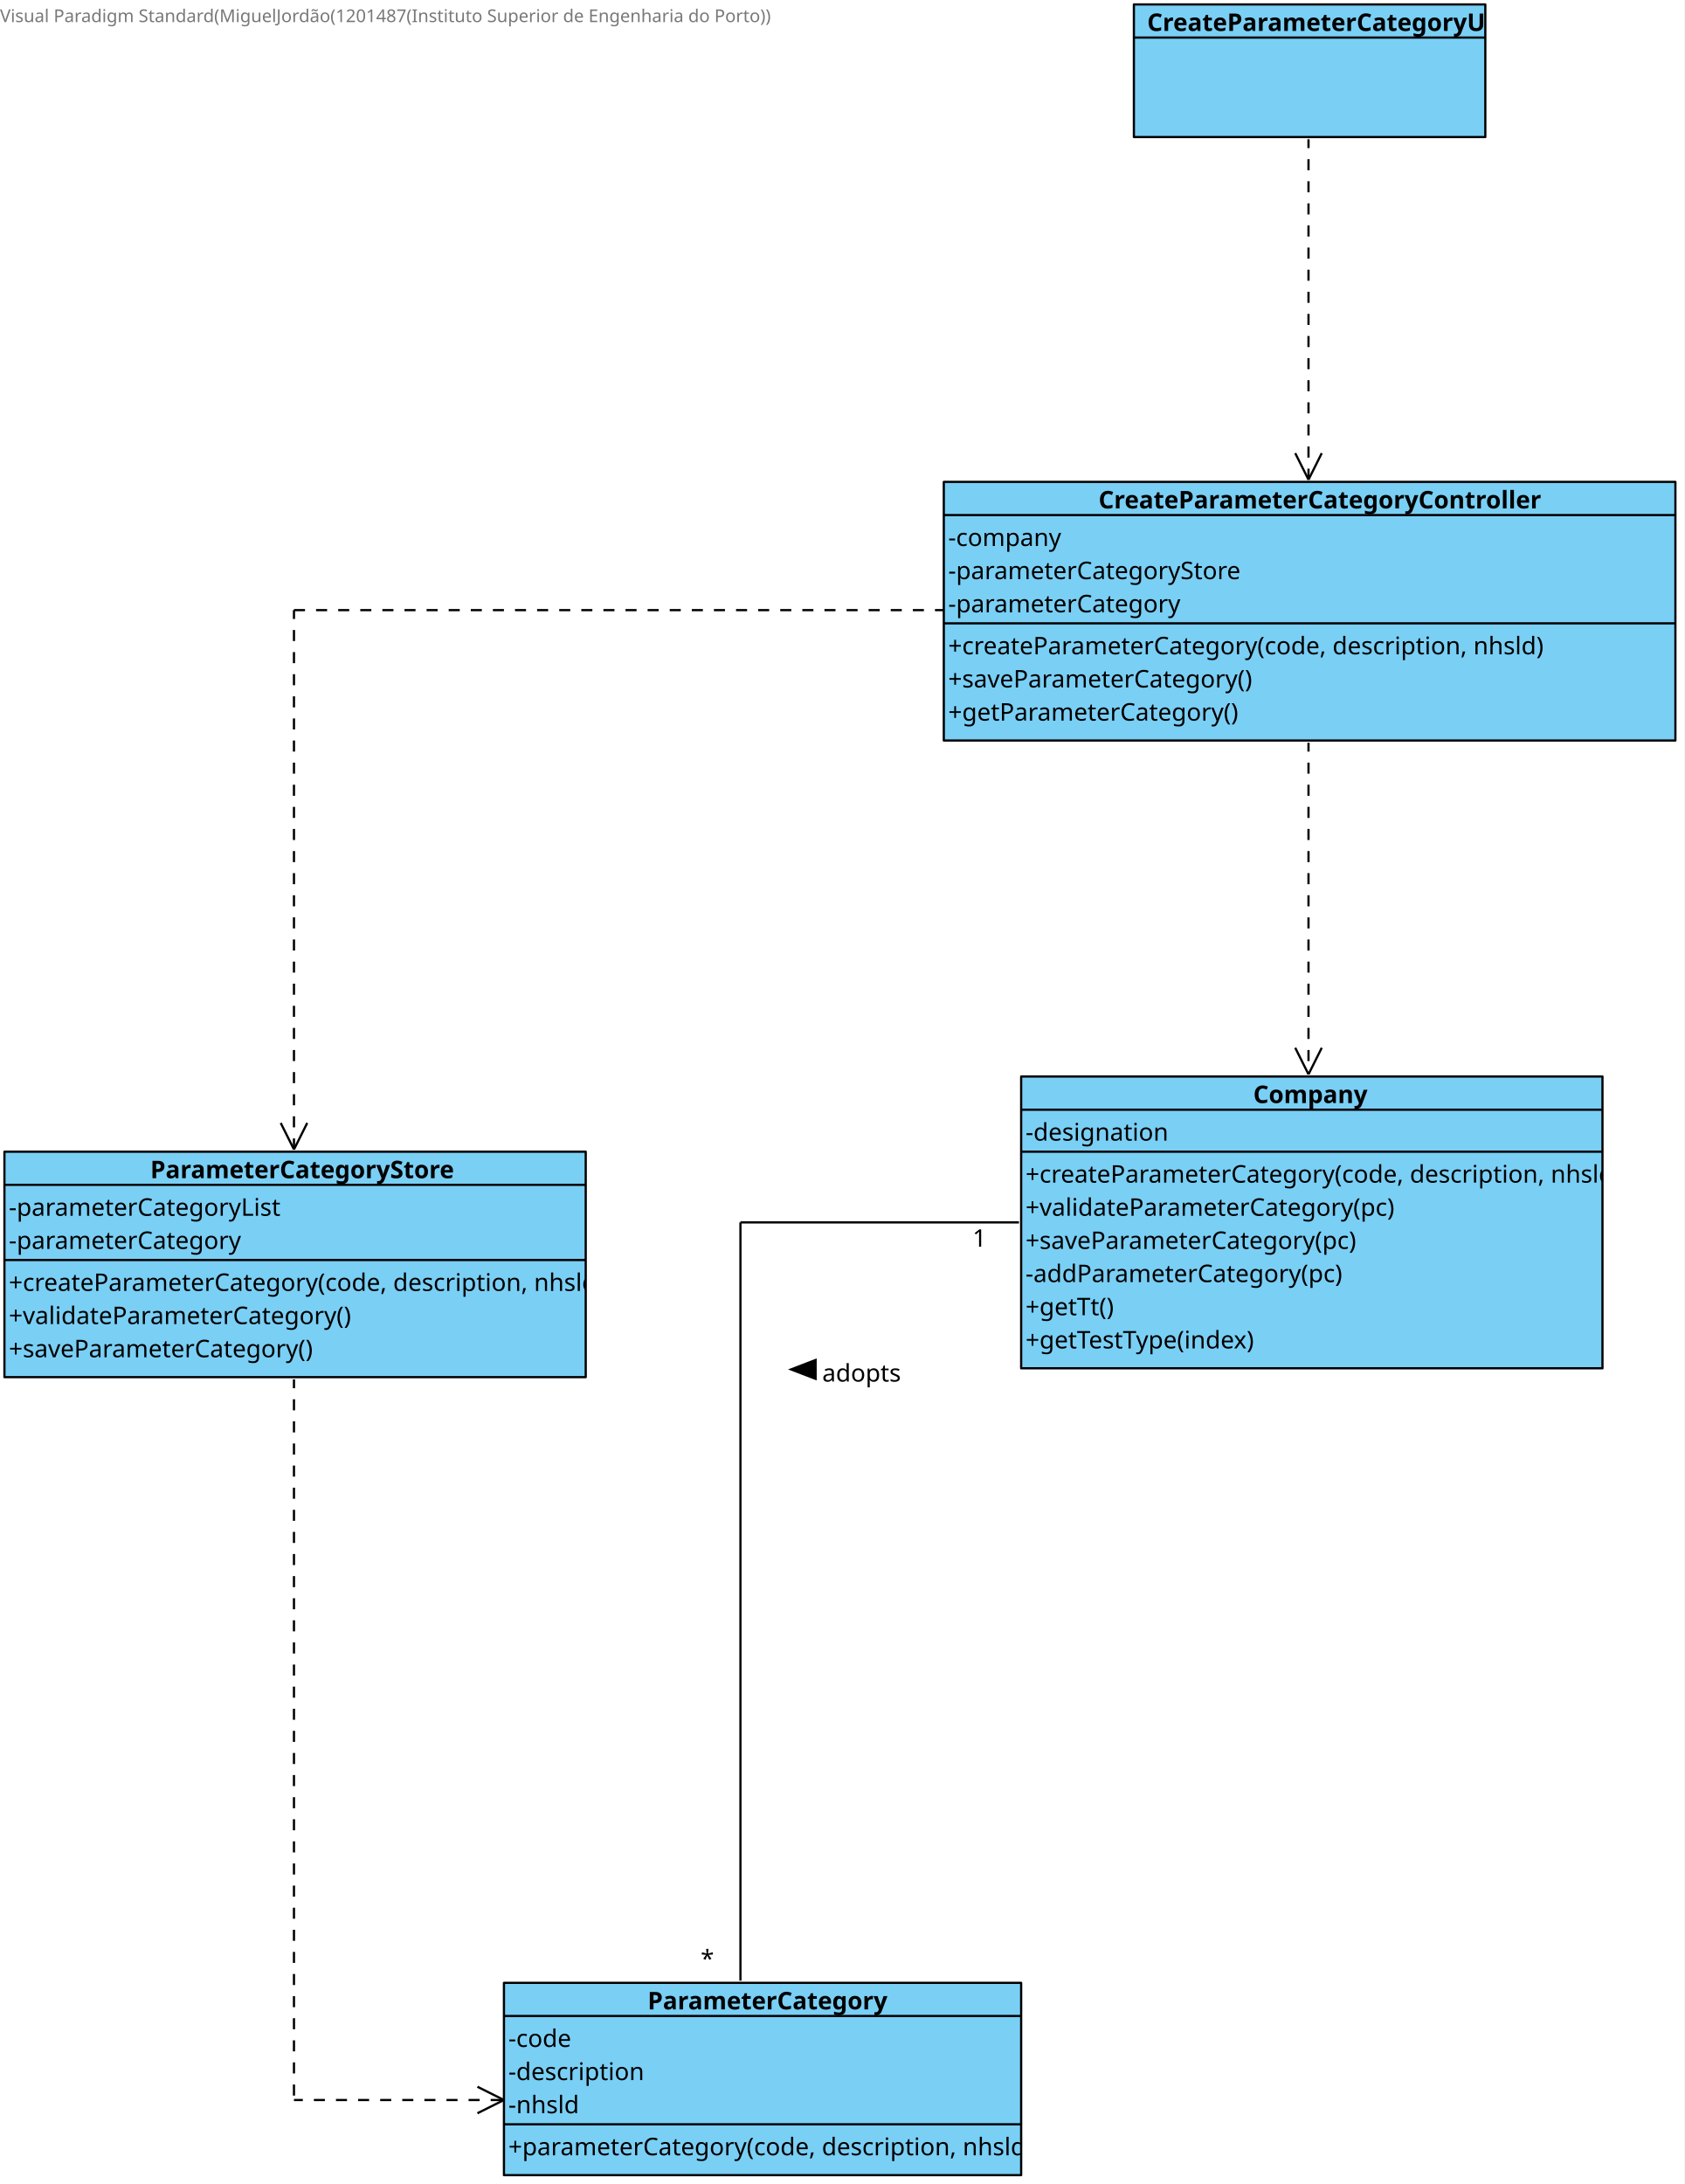
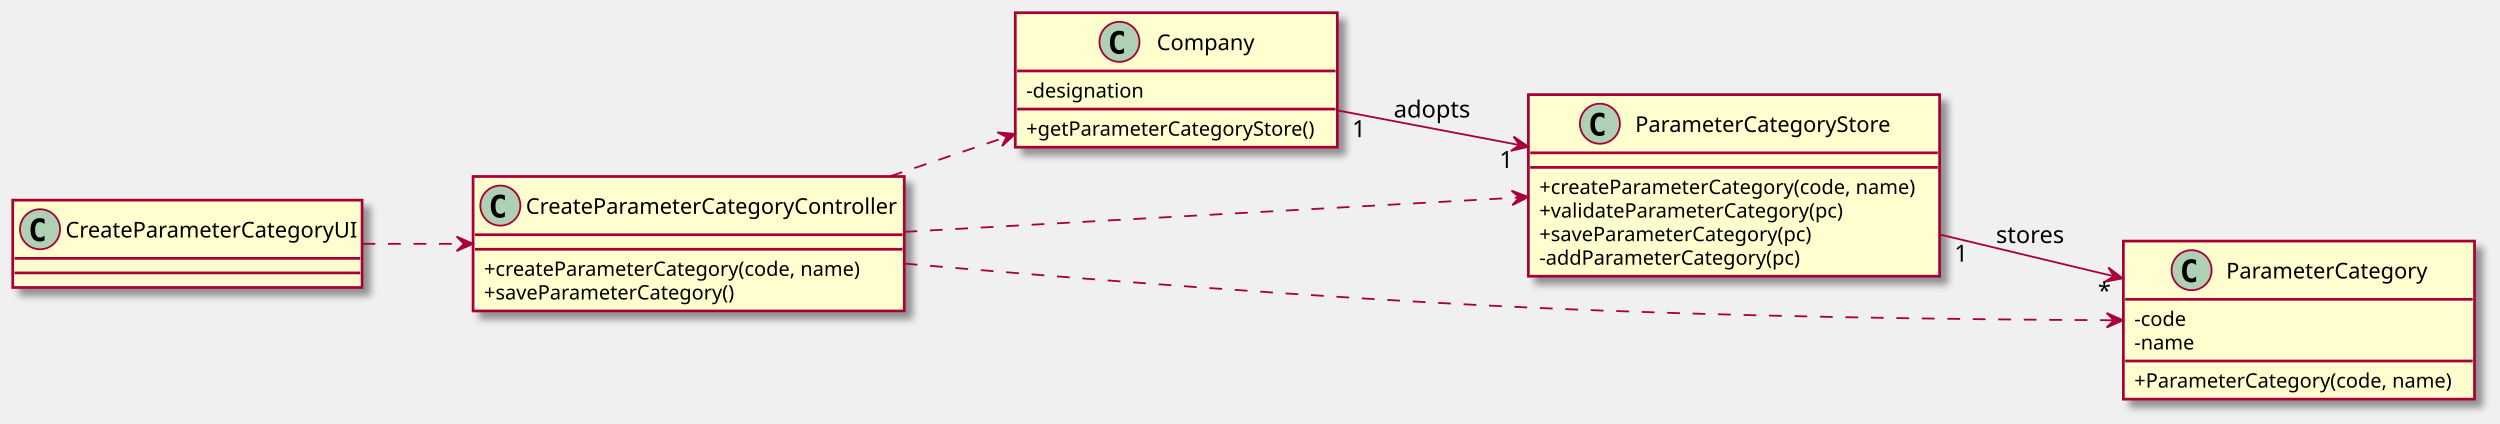
- <svg xmlns="http://www.w3.org/2000/svg" fill-opacity="0" color-rendering="auto" color-interpolation="auto" text-rendering="auto" stroke="rgb(0,0,0)" stroke-linecap="square" width="762" stroke-miterlimit="10" shape-rendering="auto" stroke-opacity="0" fill="rgb(0,0,0)" stroke-dasharray="none" font-weight="normal" stroke-width="1" height="988" font-family="'Dialog'" font-style="normal" stroke-linejoin="miter" font-size="12px" stroke-dashoffset="0" image-rendering="auto">
-   <defs id="genericDefs" />
+ <svg xmlns="http://www.w3.org/2000/svg" contentScriptType="application/ecmascript" contentStyleType="text/css" height="233px" preserveAspectRatio="none" style="width:1374px;height:233px;" version="1.1" viewBox="0 0 1374 233" width="1374px" zoomAndPan="magnify">
+   <defs>
+     <filter height="300%" id="fyakcwwcsi108" width="300%" x="-1" y="-1">
+       <feGaussianBlur result="blurOut" stdDeviation="2.0" />
+       <feColorMatrix in="blurOut" result="blurOut2" type="matrix" values="0 0 0 0 0 0 0 0 0 0 0 0 0 0 0 0 0 0 .4 0" />
+       <feOffset dx="4.0" dy="4.0" in="blurOut2" result="blurOut3" />
+       <feBlend in="SourceGraphic" in2="blurOut3" mode="normal" />
+     </filter>
+   </defs>
  <g>
-     <defs id="defs1">
-       <clipPath clipPathUnits="userSpaceOnUse" id="clipPath1">
-         <path d="M-7 -7 L170 -7 L170 71 L-7 71 L-7 -7 Z" />
-       </clipPath>
-       <clipPath clipPathUnits="userSpaceOnUse" id="clipPath2">
-         <path d="M0 0 L0 45 L159 45 L159 0 Z" />
-       </clipPath>
-       <clipPath clipPathUnits="userSpaceOnUse" id="clipPath3">
-         <path d="M0 0 L0 15 L159 15 L159 0 Z" />
-       </clipPath>
-       <clipPath clipPathUnits="userSpaceOnUse" id="clipPath4">
-         <path d="M-7 -7 L342 -7 L342 128 L-7 128 L-7 -7 Z" />
-       </clipPath>
-       <clipPath clipPathUnits="userSpaceOnUse" id="clipPath5">
-         <path d="M0 0 L0 102 L331 102 L331 0 Z" />
-       </clipPath>
-       <clipPath clipPathUnits="userSpaceOnUse" id="clipPath6">
-         <path d="M0 0 L0 15 L331 15 L331 0 Z" />
-       </clipPath>
-       <clipPath clipPathUnits="userSpaceOnUse" id="clipPath7">
-         <path d="M-7 -7 L274 -7 L274 143 L-7 143 L-7 -7 Z" />
-       </clipPath>
-       <clipPath clipPathUnits="userSpaceOnUse" id="clipPath8">
-         <path d="M0 0 L0 117 L263 117 L263 0 Z" />
-       </clipPath>
-       <clipPath clipPathUnits="userSpaceOnUse" id="clipPath9">
-         <path d="M0 0 L0 15 L263 15 L263 0 Z" />
-       </clipPath>
-       <clipPath clipPathUnits="userSpaceOnUse" id="clipPath10">
-         <path d="M-7 -7 L245 -7 L245 98 L-7 98 L-7 -7 Z" />
-       </clipPath>
-       <clipPath clipPathUnits="userSpaceOnUse" id="clipPath11">
-         <path d="M0 0 L0 72 L234 72 L234 0 Z" />
-       </clipPath>
-       <clipPath clipPathUnits="userSpaceOnUse" id="clipPath12">
-         <path d="M0 0 L0 15 L234 15 L234 0 Z" />
-       </clipPath>
-       <clipPath clipPathUnits="userSpaceOnUse" id="clipPath13">
-         <path d="M-7 -7 L274 -7 L274 113 L-7 113 L-7 -7 Z" />
-       </clipPath>
-       <clipPath clipPathUnits="userSpaceOnUse" id="clipPath14">
-         <path d="M0 0 L0 87 L263 87 L263 0 Z" />
-       </clipPath>
-       <clipPath clipPathUnits="userSpaceOnUse" id="clipPath15">
-         <path d="M-7 -7 L38 -7 L38 26 L-7 26 L-7 -7 Z" />
-       </clipPath>
-       <clipPath clipPathUnits="userSpaceOnUse" id="clipPath16">
-         <path d="M0 0 L0 15 L27 15 L27 0 Z" />
-       </clipPath>
-       <clipPath clipPathUnits="userSpaceOnUse" id="clipPath17">
-         <path d="M-7 -7 L36 -7 L36 26 L-7 26 L-7 -7 Z" />
-       </clipPath>
-       <clipPath clipPathUnits="userSpaceOnUse" id="clipPath18">
-         <path d="M0 0 L0 15 L25 15 L25 0 Z" />
-       </clipPath>
-       <clipPath clipPathUnits="userSpaceOnUse" id="clipPath19">
-         <path d="M0 0 L104 0 L104 258 L0 258 L0 0 Z" />
-       </clipPath>
-       <clipPath clipPathUnits="userSpaceOnUse" id="clipPath20">
-         <path d="M0 0 L0 258 L104 258 L104 0 Z" />
-       </clipPath>
-       <clipPath clipPathUnits="userSpaceOnUse" id="clipPath21">
-         <path d="M0 0 L104 0 L104 254 L0 254 L0 0 Z" />
-       </clipPath>
-       <clipPath clipPathUnits="userSpaceOnUse" id="clipPath22">
-         <path d="M0 0 L0 254 L104 254 L104 0 Z" />
-       </clipPath>
-       <clipPath clipPathUnits="userSpaceOnUse" id="clipPath23">
-         <path d="M0 0 L230 0 L230 447 L0 447 L0 0 Z" />
-       </clipPath>
-       <clipPath clipPathUnits="userSpaceOnUse" id="clipPath24">
-         <path d="M132 110 L132 126 L60 126 L60 110 ZM0 0 L0 447 L230 447 L230 0 Z" />
-       </clipPath>
-       <clipPath clipPathUnits="userSpaceOnUse" id="clipPath25">
-         <path d="M0 0 L398 0 L398 348 L0 348 L0 0 Z" />
-       </clipPath>
-       <clipPath clipPathUnits="userSpaceOnUse" id="clipPath26">
-         <path d="M0 0 L0 348 L398 348 L398 0 Z" />
-       </clipPath>
-       <clipPath clipPathUnits="userSpaceOnUse" id="clipPath27">
-         <path d="M0 0 L199 0 L199 430 L0 430 L0 0 Z" />
-       </clipPath>
-       <clipPath clipPathUnits="userSpaceOnUse" id="clipPath28">
-         <path d="M0 0 L0 430 L199 430 L199 0 Z" />
-       </clipPath>
-       <clipPath clipPathUnits="userSpaceOnUse" id="clipPath29">
-         <path d="M-72 -16 L144 -16 L144 32 L-72 32 L-72 -16 Z" />
-       </clipPath>
-       <clipPath clipPathUnits="userSpaceOnUse" id="clipPath30">
-         <path d="M-82 -16 L134 -16 L134 32 L-82 32 L-82 -16 Z" />
-       </clipPath>
-     </defs>
-     <g fill="white" text-rendering="geometricPrecision" fill-opacity="1" stroke-opacity="1" stroke="white">
-       <rect x="0" width="762" height="988" y="0" stroke="none" />
-     </g>
-     <g font-size="11px" transform="translate(513,2)" fill-opacity="1" fill="rgb(122,207,245)" text-rendering="geometricPrecision" image-rendering="optimizeQuality" font-family="sans-serif" stroke="rgb(122,207,245)" font-weight="bold" stroke-opacity="1">
-       <rect x="0" width="159" height="60" y="0" clip-path="url(#clipPath1)" stroke="none" />
-     </g>
-     <g fill-opacity="1" text-rendering="geometricPrecision" stroke="black" stroke-linecap="butt" transform="translate(513,2)" stroke-miterlimit="0" stroke-opacity="1" fill="black" font-weight="bold" font-family="sans-serif" stroke-linejoin="round" font-size="11px" image-rendering="optimizeQuality">
-       <rect fill="none" x="0" width="159" height="60" y="0" clip-path="url(#clipPath1)" />
-       <line y2="15" fill="none" x1="0" clip-path="url(#clipPath1)" x2="159" y1="15" />
-     </g>
-     <g font-size="11px" transform="translate(513,2)" fill-opacity="1" fill="black" text-rendering="geometricPrecision" image-rendering="optimizeQuality" font-family="sans-serif" stroke="black" font-weight="bold" stroke-opacity="1">
-       <text x="6" xml:space="preserve" y="12" clip-path="url(#clipPath3)" stroke="none">CreateParameterCategoryUI</text>
-     </g>
-     <g font-size="11px" transform="translate(427,218)" fill-opacity="1" fill="rgb(122,207,245)" text-rendering="geometricPrecision" image-rendering="optimizeQuality" font-family="sans-serif" stroke="rgb(122,207,245)" font-weight="bold" stroke-opacity="1">
-       <rect x="0" width="331" height="117" y="0" clip-path="url(#clipPath4)" stroke="none" />
-     </g>
-     <g fill-opacity="1" text-rendering="geometricPrecision" stroke="black" stroke-linecap="butt" transform="translate(427,218)" stroke-miterlimit="0" stroke-opacity="1" fill="black" font-weight="bold" font-family="sans-serif" stroke-linejoin="round" font-size="11px" image-rendering="optimizeQuality">
-       <rect fill="none" x="0" width="331" height="117" y="0" clip-path="url(#clipPath4)" />
-       <line y2="15" fill="none" x1="0" clip-path="url(#clipPath4)" x2="331" y1="15" />
-     </g>
-     <g font-size="11px" transform="matrix(1,0,0,1,427,233)" fill-opacity="1" fill="black" text-rendering="geometricPrecision" image-rendering="optimizeQuality" font-family="sans-serif" stroke="black" stroke-opacity="1">
-       <text x="2" xml:space="preserve" y="14" clip-path="url(#clipPath5)" stroke="none">-company</text>
-     </g>
-     <g font-size="11px" transform="matrix(1,0,0,1,427,233)" fill-opacity="1" fill="black" text-rendering="geometricPrecision" image-rendering="optimizeQuality" font-family="sans-serif" stroke="black" stroke-opacity="1">
-       <text x="2" xml:space="preserve" y="29" clip-path="url(#clipPath5)" stroke="none">-parameterCategoryStore</text>
-     </g>
-     <g font-size="11px" transform="matrix(1,0,0,1,427,233)" fill-opacity="1" fill="black" text-rendering="geometricPrecision" image-rendering="optimizeQuality" font-family="sans-serif" stroke="black" stroke-opacity="1">
-       <text x="2" xml:space="preserve" y="44" clip-path="url(#clipPath5)" stroke="none">-parameterCategory</text>
-       <line stroke-linecap="butt" clip-path="url(#clipPath5)" fill="none" x1="0" x2="331" y1="49" y2="49" stroke-linejoin="bevel" stroke-miterlimit="0" />
-     </g>
-     <g font-size="11px" transform="matrix(1,0,0,1,427,233)" fill-opacity="1" fill="black" text-rendering="geometricPrecision" image-rendering="optimizeQuality" font-family="sans-serif" stroke="black" stroke-opacity="1">
-       <text x="2" xml:space="preserve" y="63" clip-path="url(#clipPath5)" stroke="none">+createParameterCategory(code, description, nhsld)</text>
-     </g>
-     <g font-size="11px" transform="matrix(1,0,0,1,427,233)" fill-opacity="1" fill="black" text-rendering="geometricPrecision" image-rendering="optimizeQuality" font-family="sans-serif" stroke="black" stroke-opacity="1">
-       <text x="2" xml:space="preserve" y="78" clip-path="url(#clipPath5)" stroke="none">+saveParameterCategory()</text>
-     </g>
-     <g font-size="11px" transform="matrix(1,0,0,1,427,233)" fill-opacity="1" fill="black" text-rendering="geometricPrecision" image-rendering="optimizeQuality" font-family="sans-serif" stroke="black" stroke-opacity="1">
-       <text x="2" xml:space="preserve" y="93" clip-path="url(#clipPath5)" stroke="none">+getParameterCategory()</text>
-     </g>
-     <g font-size="11px" transform="translate(427,218)" fill-opacity="1" fill="black" text-rendering="geometricPrecision" image-rendering="optimizeQuality" font-family="sans-serif" stroke="black" font-weight="bold" stroke-opacity="1">
-       <text x="70" xml:space="preserve" y="12" clip-path="url(#clipPath6)" stroke="none">CreateParameterCategoryController</text>
-     </g>
-     <g font-size="11px" transform="translate(462,487)" fill-opacity="1" fill="rgb(122,207,245)" text-rendering="geometricPrecision" image-rendering="optimizeQuality" font-family="sans-serif" stroke="rgb(122,207,245)" font-weight="bold" stroke-opacity="1">
-       <rect x="0" width="263" height="132" y="0" clip-path="url(#clipPath7)" stroke="none" />
-     </g>
-     <g fill-opacity="1" text-rendering="geometricPrecision" stroke="black" stroke-linecap="butt" transform="translate(462,487)" stroke-miterlimit="0" stroke-opacity="1" fill="black" font-weight="bold" font-family="sans-serif" stroke-linejoin="round" font-size="11px" image-rendering="optimizeQuality">
-       <rect fill="none" x="0" width="263" height="132" y="0" clip-path="url(#clipPath7)" />
-       <line y2="15" fill="none" x1="0" clip-path="url(#clipPath7)" x2="263" y1="15" />
-     </g>
-     <g font-size="11px" transform="matrix(1,0,0,1,462,502)" fill-opacity="1" fill="black" text-rendering="geometricPrecision" image-rendering="optimizeQuality" font-family="sans-serif" stroke="black" stroke-opacity="1">
-       <text x="2" xml:space="preserve" y="14" clip-path="url(#clipPath8)" stroke="none">-designation</text>
-     </g>
-     <g stroke-linecap="butt" font-size="11px" transform="matrix(1,0,0,1,462,502)" fill-opacity="1" fill="black" text-rendering="geometricPrecision" image-rendering="optimizeQuality" font-family="sans-serif" stroke-linejoin="bevel" stroke="black" stroke-opacity="1" stroke-miterlimit="0">
-       <line y2="19" fill="none" x1="0" clip-path="url(#clipPath8)" x2="263" y1="19" />
-     </g>
-     <g font-size="11px" transform="matrix(1,0,0,1,462,502)" fill-opacity="1" fill="black" text-rendering="geometricPrecision" image-rendering="optimizeQuality" font-family="sans-serif" stroke="black" stroke-opacity="1">
-       <text x="2" xml:space="preserve" y="33" clip-path="url(#clipPath8)" stroke="none">+createParameterCategory(code, description, nhsld)</text>
-     </g>
-     <g font-size="11px" transform="matrix(1,0,0,1,462,502)" fill-opacity="1" fill="black" text-rendering="geometricPrecision" image-rendering="optimizeQuality" font-family="sans-serif" stroke="black" stroke-opacity="1">
-       <text x="2" xml:space="preserve" y="48" clip-path="url(#clipPath8)" stroke="none">+validateParameterCategory(pc)</text>
-     </g>
-     <g font-size="11px" transform="matrix(1,0,0,1,462,502)" fill-opacity="1" fill="black" text-rendering="geometricPrecision" image-rendering="optimizeQuality" font-family="sans-serif" stroke="black" stroke-opacity="1">
-       <text x="2" xml:space="preserve" y="63" clip-path="url(#clipPath8)" stroke="none">+saveParameterCategory(pc)</text>
-     </g>
-     <g font-size="11px" transform="matrix(1,0,0,1,462,502)" fill-opacity="1" fill="black" text-rendering="geometricPrecision" image-rendering="optimizeQuality" font-family="sans-serif" stroke="black" stroke-opacity="1">
-       <text x="2" xml:space="preserve" y="78" clip-path="url(#clipPath8)" stroke="none">-addParameterCategory(pc)</text>
-     </g>
-     <g font-size="11px" transform="matrix(1,0,0,1,462,502)" fill-opacity="1" fill="black" text-rendering="geometricPrecision" image-rendering="optimizeQuality" font-family="sans-serif" stroke="black" stroke-opacity="1">
-       <text x="2" xml:space="preserve" y="93" clip-path="url(#clipPath8)" stroke="none">+getTt()</text>
-     </g>
-     <g font-size="11px" transform="matrix(1,0,0,1,462,502)" fill-opacity="1" fill="black" text-rendering="geometricPrecision" image-rendering="optimizeQuality" font-family="sans-serif" stroke="black" stroke-opacity="1">
-       <text x="2" xml:space="preserve" y="108" clip-path="url(#clipPath8)" stroke="none">+getTestType(index)</text>
-     </g>
-     <g font-size="11px" transform="translate(462,487)" fill-opacity="1" fill="black" text-rendering="geometricPrecision" image-rendering="optimizeQuality" font-family="sans-serif" stroke="black" font-weight="bold" stroke-opacity="1">
-       <text x="105" xml:space="preserve" y="12" clip-path="url(#clipPath9)" stroke="none">Company</text>
-     </g>
-     <g font-size="11px" transform="translate(228,897)" fill-opacity="1" fill="rgb(122,207,245)" text-rendering="geometricPrecision" image-rendering="optimizeQuality" font-family="sans-serif" stroke="rgb(122,207,245)" font-weight="bold" stroke-opacity="1">
-       <rect x="0" width="234" height="87" y="0" clip-path="url(#clipPath10)" stroke="none" />
-     </g>
-     <g fill-opacity="1" text-rendering="geometricPrecision" stroke="black" stroke-linecap="butt" transform="translate(228,897)" stroke-miterlimit="0" stroke-opacity="1" fill="black" font-weight="bold" font-family="sans-serif" stroke-linejoin="round" font-size="11px" image-rendering="optimizeQuality">
-       <rect fill="none" x="0" width="234" height="87" y="0" clip-path="url(#clipPath10)" />
-       <line y2="15" fill="none" x1="0" clip-path="url(#clipPath10)" x2="234" y1="15" />
-     </g>
-     <g font-size="11px" transform="matrix(1,0,0,1,228,912)" fill-opacity="1" fill="black" text-rendering="geometricPrecision" image-rendering="optimizeQuality" font-family="sans-serif" stroke="black" stroke-opacity="1">
-       <text x="2" xml:space="preserve" y="14" clip-path="url(#clipPath11)" stroke="none">-code</text>
-     </g>
-     <g font-size="11px" transform="matrix(1,0,0,1,228,912)" fill-opacity="1" fill="black" text-rendering="geometricPrecision" image-rendering="optimizeQuality" font-family="sans-serif" stroke="black" stroke-opacity="1">
-       <text x="2" xml:space="preserve" y="29" clip-path="url(#clipPath11)" stroke="none">-description</text>
-     </g>
-     <g font-size="11px" transform="matrix(1,0,0,1,228,912)" fill-opacity="1" fill="black" text-rendering="geometricPrecision" image-rendering="optimizeQuality" font-family="sans-serif" stroke="black" stroke-opacity="1">
-       <text x="2" xml:space="preserve" y="44" clip-path="url(#clipPath11)" stroke="none">-nhsld</text>
-       <line stroke-linecap="butt" clip-path="url(#clipPath11)" fill="none" x1="0" x2="234" y1="49" y2="49" stroke-linejoin="bevel" stroke-miterlimit="0" />
-     </g>
-     <g font-size="11px" transform="matrix(1,0,0,1,228,912)" fill-opacity="1" fill="black" text-rendering="geometricPrecision" image-rendering="optimizeQuality" font-family="sans-serif" stroke="black" stroke-opacity="1">
-       <text x="2" xml:space="preserve" y="63" clip-path="url(#clipPath11)" stroke="none">+parameterCategory(code, description, nhsld)</text>
-     </g>
-     <g font-size="11px" transform="translate(228,897)" fill-opacity="1" fill="black" text-rendering="geometricPrecision" image-rendering="optimizeQuality" font-family="sans-serif" stroke="black" font-weight="bold" stroke-opacity="1">
-       <text x="65" xml:space="preserve" y="12" clip-path="url(#clipPath12)" stroke="none">ParameterCategory</text>
-     </g>
-     <g font-size="11px" transform="translate(2,521)" fill-opacity="1" fill="rgb(122,207,245)" text-rendering="geometricPrecision" image-rendering="optimizeQuality" font-family="sans-serif" stroke="rgb(122,207,245)" font-weight="bold" stroke-opacity="1">
-       <rect x="0" width="263" height="102" y="0" clip-path="url(#clipPath13)" stroke="none" />
-     </g>
-     <g fill-opacity="1" text-rendering="geometricPrecision" stroke="black" stroke-linecap="butt" transform="translate(2,521)" stroke-miterlimit="0" stroke-opacity="1" fill="black" font-weight="bold" font-family="sans-serif" stroke-linejoin="round" font-size="11px" image-rendering="optimizeQuality">
-       <rect fill="none" x="0" width="263" height="102" y="0" clip-path="url(#clipPath13)" />
-       <line y2="15" fill="none" x1="0" clip-path="url(#clipPath13)" x2="263" y1="15" />
-     </g>
-     <g font-size="11px" transform="matrix(1,0,0,1,2,536)" fill-opacity="1" fill="black" text-rendering="geometricPrecision" image-rendering="optimizeQuality" font-family="sans-serif" stroke="black" stroke-opacity="1">
-       <text x="2" xml:space="preserve" y="14" clip-path="url(#clipPath14)" stroke="none">-parameterCategoryList</text>
-     </g>
-     <g font-size="11px" transform="matrix(1,0,0,1,2,536)" fill-opacity="1" fill="black" text-rendering="geometricPrecision" image-rendering="optimizeQuality" font-family="sans-serif" stroke="black" stroke-opacity="1">
-       <text x="2" xml:space="preserve" y="29" clip-path="url(#clipPath14)" stroke="none">-parameterCategory</text>
-       <line stroke-linecap="butt" clip-path="url(#clipPath14)" fill="none" x1="0" x2="263" y1="34" y2="34" stroke-linejoin="bevel" stroke-miterlimit="0" />
-     </g>
-     <g font-size="11px" transform="matrix(1,0,0,1,2,536)" fill-opacity="1" fill="black" text-rendering="geometricPrecision" image-rendering="optimizeQuality" font-family="sans-serif" stroke="black" stroke-opacity="1">
-       <text x="2" xml:space="preserve" y="48" clip-path="url(#clipPath14)" stroke="none">+createParameterCategory(code, description, nhsld)</text>
-     </g>
-     <g font-size="11px" transform="matrix(1,0,0,1,2,536)" fill-opacity="1" fill="black" text-rendering="geometricPrecision" image-rendering="optimizeQuality" font-family="sans-serif" stroke="black" stroke-opacity="1">
-       <text x="2" xml:space="preserve" y="63" clip-path="url(#clipPath14)" stroke="none">+validateParameterCategory()</text>
-     </g>
-     <g font-size="11px" transform="matrix(1,0,0,1,2,536)" fill-opacity="1" fill="black" text-rendering="geometricPrecision" image-rendering="optimizeQuality" font-family="sans-serif" stroke="black" stroke-opacity="1">
-       <text x="2" xml:space="preserve" y="78" clip-path="url(#clipPath14)" stroke="none">+saveParameterCategory()</text>
-     </g>
-     <g font-size="11px" transform="translate(2,521)" fill-opacity="1" fill="black" text-rendering="geometricPrecision" image-rendering="optimizeQuality" font-family="sans-serif" stroke="black" font-weight="bold" stroke-opacity="1">
-       <text x="66" xml:space="preserve" y="12" clip-path="url(#clipPath9)" stroke="none">ParameterCategoryStore</text>
-     </g>
-     <g font-size="11px" transform="translate(430,552)" fill-opacity="1" fill="black" text-rendering="geometricPrecision" image-rendering="optimizeQuality" font-family="sans-serif" stroke="black" stroke-opacity="1">
-       <text x="10" xml:space="preserve" y="12" clip-path="url(#clipPath16)" stroke="none">1</text>
-     </g>
-     <g font-size="11px" transform="translate(307,878)" fill-opacity="1" fill="black" text-rendering="geometricPrecision" image-rendering="optimizeQuality" font-family="sans-serif" stroke="black" stroke-opacity="1">
-       <text x="10" xml:space="preserve" y="12" clip-path="url(#clipPath18)" stroke="none">*</text>
-     </g>
-     <g fill-opacity="1" text-rendering="geometricPrecision" stroke="black" stroke-linecap="butt" transform="translate(542,13)" stroke-opacity="1" fill="black" stroke-dasharray="5" font-family="sans-serif" stroke-linejoin="round" font-size="11px" stroke-dashoffset="1" image-rendering="optimizeQuality">
-       <line y2="204" fill="none" x1="50" clip-path="url(#clipPath20)" x2="50" y1="50" />
-       <line clip-path="url(#clipPath20)" stroke-dashoffset="0" fill="none" x1="50" x2="56" y1="204" y2="192" stroke-dasharray="none" />
-       <line clip-path="url(#clipPath20)" stroke-dashoffset="0" fill="none" x1="50" x2="44" y1="204" y2="192" stroke-dasharray="none" />
-     </g>
-     <g fill-opacity="1" text-rendering="geometricPrecision" stroke="black" stroke-linecap="butt" transform="translate(542,286)" stroke-opacity="1" fill="black" stroke-dasharray="5" font-family="sans-serif" stroke-linejoin="round" font-size="11px" stroke-dashoffset="1" image-rendering="optimizeQuality">
-       <line y2="200" fill="none" x1="50" clip-path="url(#clipPath22)" x2="50" y1="50" />
-       <line clip-path="url(#clipPath22)" stroke-dashoffset="0" fill="none" x1="50" x2="56" y1="200" y2="188" stroke-dasharray="none" />
-       <line clip-path="url(#clipPath22)" stroke-dashoffset="0" fill="none" x1="50" x2="44" y1="200" y2="188" stroke-dasharray="none" />
-     </g>
-     <g stroke-linecap="butt" font-size="11px" transform="translate(285,503)" fill-opacity="1" fill="black" text-rendering="geometricPrecision" image-rendering="optimizeQuality" font-family="sans-serif" stroke-linejoin="round" stroke="black" stroke-opacity="1">
-       <line y2="50" fill="none" x1="176" clip-path="url(#clipPath24)" x2="50" y1="50" />
-       <line y2="393" fill="none" x1="50" clip-path="url(#clipPath24)" x2="50" y1="50" />
-     </g>
-     <g fill-opacity="1" text-rendering="geometricPrecision" stroke="black" stroke-linecap="butt" transform="translate(83,226)" stroke-opacity="1" fill="black" stroke-dasharray="5" font-family="sans-serif" stroke-linejoin="round" font-size="11px" stroke-dashoffset="1" image-rendering="optimizeQuality">
-       <line y2="50" fill="none" x1="344" clip-path="url(#clipPath26)" x2="344" y1="50" />
-       <line y2="50" fill="none" x1="344" clip-path="url(#clipPath26)" x2="50" y1="50" />
-       <line y2="294" fill="none" x1="50" clip-path="url(#clipPath26)" x2="50" y1="50" />
-       <line clip-path="url(#clipPath26)" stroke-dashoffset="0" fill="none" x1="50" x2="56" y1="294" y2="282" stroke-dasharray="none" />
-       <line clip-path="url(#clipPath26)" stroke-dashoffset="0" fill="none" x1="50" x2="44" y1="294" y2="282" stroke-dasharray="none" />
-     </g>
-     <g fill-opacity="1" text-rendering="geometricPrecision" stroke="black" stroke-linecap="butt" transform="translate(83,574)" stroke-opacity="1" fill="black" stroke-dasharray="5" font-family="sans-serif" stroke-linejoin="round" font-size="11px" stroke-dashoffset="1" image-rendering="optimizeQuality">
-       <line y2="376" fill="none" x1="50" clip-path="url(#clipPath28)" x2="50" y1="50" />
-       <line y2="376" fill="none" x1="50" clip-path="url(#clipPath28)" x2="145" y1="376" />
-       <line clip-path="url(#clipPath28)" stroke-dashoffset="0" fill="none" x1="145" x2="133" y1="376" y2="370" stroke-dasharray="none" />
-       <line clip-path="url(#clipPath28)" stroke-dashoffset="0" fill="none" x1="145" x2="133" y1="376" y2="382" stroke-dasharray="none" />
-     </g>
-     <g font-size="11px" transform="translate(355,613)" fill-opacity="1" fill="black" text-rendering="geometricPrecision" image-rendering="optimizeQuality" font-family="sans-serif" stroke="black" stroke-opacity="1">
-       <path d="M1.5 6.5 L14.5 1.5 L14.5 11.5 Z" stroke="none" clip-path="url(#clipPath30)" />
-       <text x="27" xml:space="preserve" y="12" clip-path="url(#clipPath29)" transform="translate(-10,0)" stroke="none">adopts</text>
-     </g>
-     <g font-size="8px" fill-opacity="1" fill="rgb(120,120,120)" text-rendering="geometricPrecision" image-rendering="optimizeQuality" stroke="rgb(120,120,120)" stroke-opacity="1">
-       <text x="0" xml:space="preserve" y="10" stroke="none">Visual Paradigm Standard(MiguelJordão(1201487(Instituto Superior de Engenharia do Porto))</text>
-     </g>
+     <rect codeLine="4" fill="#FEFECE" filter="url(#fyakcwwcsi108)" height="48" id="CreateParameterCategoryUI" style="stroke: #A80036; stroke-width: 1.5;" width="192" x="7" y="110" />
+     <ellipse cx="22" cy="126" fill="#ADD1B2" rx="11" ry="11" style="stroke: #A80036; stroke-width: 1.0;" />
+     <path d="M24.473,132.143 Q23.892,132.442 23.253,132.591 Q22.614,132.741 21.908,132.741 Q19.401,132.741 18.081,131.089 Q16.762,129.437 16.762,126.316 Q16.762,123.186 18.081,121.535 Q19.401,119.883 21.908,119.883 Q22.614,119.883 23.261,120.032 Q23.909,120.182 24.473,120.481 L24.473,123.203 Q23.842,122.622 23.249,122.352 Q22.655,122.082 22.024,122.082 Q20.68,122.082 19.995,123.149 Q19.31,124.216 19.31,126.316 Q19.31,128.408 19.995,129.474 Q20.68,130.541 22.024,130.541 Q22.655,130.541 23.249,130.271 Q23.842,130.001 24.473,129.42 Z " fill="#000000" />
+     <text fill="#000000" font-family="sans-serif" font-size="12" lengthAdjust="spacingAndGlyphs" textLength="160" x="36" y="130.535">CreateParameterCategoryUI</text>
+     <line style="stroke: #A80036; stroke-width: 1.5;" x1="8" x2="198" y1="142" y2="142" />
+     <line style="stroke: #A80036; stroke-width: 1.5;" x1="8" x2="198" y1="150" y2="150" />
+     <rect codeLine="8" fill="#FEFECE" filter="url(#fyakcwwcsi108)" height="73.91" id="CreateParameterCategoryController" style="stroke: #A80036; stroke-width: 1.5;" width="237" x="260" y="97" />
+     <ellipse cx="275" cy="113" fill="#ADD1B2" rx="11" ry="11" style="stroke: #A80036; stroke-width: 1.0;" />
+     <path d="M277.473,119.143 Q276.892,119.442 276.253,119.591 Q275.614,119.741 274.908,119.741 Q272.401,119.741 271.082,118.089 Q269.762,116.437 269.762,113.316 Q269.762,110.186 271.082,108.535 Q272.401,106.883 274.908,106.883 Q275.614,106.883 276.261,107.032 Q276.909,107.182 277.473,107.481 L277.473,110.203 Q276.842,109.622 276.249,109.352 Q275.655,109.082 275.024,109.082 Q273.68,109.082 272.995,110.149 Q272.31,111.216 272.31,113.316 Q272.31,115.408 272.995,116.474 Q273.68,117.541 275.024,117.541 Q275.655,117.541 276.249,117.271 Q276.842,117.001 277.473,116.42 Z " fill="#000000" />
+     <text fill="#000000" font-family="sans-serif" font-size="12" lengthAdjust="spacingAndGlyphs" textLength="205" x="289" y="117.535">CreateParameterCategoryController</text>
+     <line style="stroke: #A80036; stroke-width: 1.5;" x1="261" x2="496" y1="129" y2="129" />
+     <line style="stroke: #A80036; stroke-width: 1.5;" x1="261" x2="496" y1="137" y2="137" />
+     <text fill="#000000" font-family="sans-serif" font-size="11" lengthAdjust="spacingAndGlyphs" textLength="214" x="266" y="151.635">+createParameterCategory(code, name)</text>
+     <text fill="#000000" font-family="sans-serif" font-size="11" lengthAdjust="spacingAndGlyphs" textLength="144" x="266" y="164.59">+saveParameterCategory()</text>
+     <rect codeLine="13" fill="#FEFECE" filter="url(#fyakcwwcsi108)" height="73.91" id="Company" style="stroke: #A80036; stroke-width: 1.5;" width="177" x="558" y="7" />
+     <ellipse cx="615.25" cy="23" fill="#ADD1B2" rx="11" ry="11" style="stroke: #A80036; stroke-width: 1.0;" />
+     <path d="M617.723,29.143 Q617.142,29.442 616.503,29.591 Q615.864,29.741 615.158,29.741 Q612.651,29.741 611.332,28.089 Q610.012,26.437 610.012,23.316 Q610.012,20.186 611.332,18.535 Q612.651,16.883 615.158,16.883 Q615.864,16.883 616.511,17.032 Q617.159,17.182 617.723,17.48 L617.723,20.203 Q617.092,19.622 616.499,19.352 Q615.905,19.082 615.274,19.082 Q613.93,19.082 613.245,20.149 Q612.56,21.216 612.56,23.316 Q612.56,25.408 613.245,26.474 Q613.93,27.541 615.274,27.541 Q615.905,27.541 616.499,27.271 Q617.092,27.002 617.723,26.42 Z " fill="#000000" />
+     <text fill="#000000" font-family="sans-serif" font-size="12" lengthAdjust="spacingAndGlyphs" textLength="54" x="635.75" y="27.535">Company</text>
+     <line style="stroke: #A80036; stroke-width: 1.5;" x1="559" x2="734" y1="39" y2="39" />
+     <text fill="#000000" font-family="sans-serif" font-size="11" lengthAdjust="spacingAndGlyphs" textLength="69" x="564" y="53.635">-designation</text>
+     <line style="stroke: #A80036; stroke-width: 1.5;" x1="559" x2="734" y1="59.955" y2="59.955" />
+     <text fill="#000000" font-family="sans-serif" font-size="11" lengthAdjust="spacingAndGlyphs" textLength="165" x="564" y="74.59">+getParameterCategoryStore()</text>
+     <rect codeLine="18" fill="#FEFECE" filter="url(#fyakcwwcsi108)" height="99.82" id="ParameterCategoryStore" style="stroke: #A80036; stroke-width: 1.5;" width="226" x="840" y="52" />
+     <ellipse cx="879.3" cy="68" fill="#ADD1B2" rx="11" ry="11" style="stroke: #A80036; stroke-width: 1.0;" />
+     <path d="M881.773,74.143 Q881.192,74.442 880.553,74.591 Q879.914,74.741 879.208,74.741 Q876.701,74.741 875.381,73.089 Q874.062,71.437 874.062,68.316 Q874.062,65.186 875.381,63.535 Q876.701,61.883 879.208,61.883 Q879.914,61.883 880.561,62.032 Q881.209,62.182 881.773,62.48 L881.773,65.203 Q881.142,64.622 880.549,64.352 Q879.955,64.082 879.324,64.082 Q877.98,64.082 877.295,65.149 Q876.61,66.216 876.61,68.316 Q876.61,70.408 877.295,71.474 Q877.98,72.541 879.324,72.541 Q879.955,72.541 880.549,72.271 Q881.142,72.001 881.773,71.42 Z " fill="#000000" />
+     <text fill="#000000" font-family="sans-serif" font-size="12" lengthAdjust="spacingAndGlyphs" textLength="140" x="898.7" y="72.535">ParameterCategoryStore</text>
+     <line style="stroke: #A80036; stroke-width: 1.5;" x1="841" x2="1065" y1="84" y2="84" />
+     <line style="stroke: #A80036; stroke-width: 1.5;" x1="841" x2="1065" y1="92" y2="92" />
+     <text fill="#000000" font-family="sans-serif" font-size="11" lengthAdjust="spacingAndGlyphs" textLength="214" x="846" y="106.635">+createParameterCategory(code, name)</text>
+     <text fill="#000000" font-family="sans-serif" font-size="11" lengthAdjust="spacingAndGlyphs" textLength="174" x="846" y="119.59">+validateParameterCategory(pc)</text>
+     <text fill="#000000" font-family="sans-serif" font-size="11" lengthAdjust="spacingAndGlyphs" textLength="157" x="846" y="132.545">+saveParameterCategory(pc)</text>
+     <text fill="#000000" font-family="sans-serif" font-size="11" lengthAdjust="spacingAndGlyphs" textLength="150" x="846" y="145.5">-addParameterCategory(pc)</text>
+     <rect codeLine="25" fill="#FEFECE" filter="url(#fyakcwwcsi108)" height="86.865" id="ParameterCategory" style="stroke: #A80036; stroke-width: 1.5;" width="193" x="1167" y="132.5" />
+     <ellipse cx="1204.5" cy="148.5" fill="#ADD1B2" rx="11" ry="11" style="stroke: #A80036; stroke-width: 1.0;" />
+     <path d="M1206.973,154.643 Q1206.392,154.942 1205.753,155.091 Q1205.114,155.241 1204.408,155.241 Q1201.901,155.241 1200.582,153.589 Q1199.262,151.937 1199.262,148.816 Q1199.262,145.686 1200.582,144.035 Q1201.901,142.383 1204.408,142.383 Q1205.114,142.383 1205.761,142.532 Q1206.409,142.682 1206.973,142.981 L1206.973,145.703 Q1206.342,145.122 1205.749,144.852 Q1205.155,144.583 1204.524,144.583 Q1203.18,144.583 1202.495,145.649 Q1201.81,146.716 1201.81,148.816 Q1201.81,150.908 1202.495,151.974 Q1203.18,153.041 1204.524,153.041 Q1205.155,153.041 1205.749,152.771 Q1206.342,152.501 1206.973,151.92 Z " fill="#000000" />
+     <text fill="#000000" font-family="sans-serif" font-size="12" lengthAdjust="spacingAndGlyphs" textLength="111" x="1223.5" y="153.035">ParameterCategory</text>
+     <line style="stroke: #A80036; stroke-width: 1.5;" x1="1168" x2="1359" y1="164.5" y2="164.5" />
+     <text fill="#000000" font-family="sans-serif" font-size="11" lengthAdjust="spacingAndGlyphs" textLength="32" x="1173" y="179.135">-code</text>
+     <text fill="#000000" font-family="sans-serif" font-size="11" lengthAdjust="spacingAndGlyphs" textLength="35" x="1173" y="192.09">-name</text>
+     <line style="stroke: #A80036; stroke-width: 1.5;" x1="1168" x2="1359" y1="198.41" y2="198.41" />
+     <text fill="#000000" font-family="sans-serif" font-size="11" lengthAdjust="spacingAndGlyphs" textLength="181" x="1173" y="213.045">+ParameterCategory(code, name)</text>
+     <path codeLine="31" d="M199.27,134 C217.17,134 236.11,134 254.71,134 " fill="none" id="CreateParameterCategoryUI-to-CreateParameterCategoryController" style="stroke: #A80036; stroke-width: 1.0; stroke-dasharray: 7.0,7.0;" />
+     <polygon fill="#A80036" points="259.94,134,250.94,130,254.94,134,250.94,138,259.94,134" style="stroke: #A80036; stroke-width: 1.0;" />
+     <path codeLine="32" d="M489.23,96.87 C510.43,89.7 532.44,82.25 553.02,75.29 " fill="none" id="CreateParameterCategoryController-to-Company" style="stroke: #A80036; stroke-width: 1.0; stroke-dasharray: 7.0,7.0;" />
+     <polygon fill="#A80036" points="557.94,73.63,548.131,72.743,553.207,75.241,550.709,80.317,557.94,73.63" style="stroke: #A80036; stroke-width: 1.0;" />
+     <path codeLine="33" d="M497.08,127.43 C595.78,121.91 736.05,114.07 834.67,108.56 " fill="none" id="CreateParameterCategoryController-to-ParameterCategoryStore" style="stroke: #A80036; stroke-width: 1.0; stroke-dasharray: 7.0,7.0;" />
+     <polygon fill="#A80036" points="839.93,108.26,830.726,104.755,834.937,108.532,831.161,112.743,839.93,108.26" style="stroke: #A80036; stroke-width: 1.0;" />
+     <path codeLine="34" d="M497.21,144.88 C590.18,153.01 723.26,163.6 840,169 C949.93,174.08 1076.1,175.61 1161.74,176.01 " fill="none" id="CreateParameterCategoryController-to-ParameterCategory" style="stroke: #A80036; stroke-width: 1.0; stroke-dasharray: 7.0,7.0;" />
+     <polygon fill="#A80036" points="1166.8,176.03,1157.812,172.004,1161.8,176.016,1157.789,180.004,1166.8,176.03" style="stroke: #A80036; stroke-width: 1.0;" />
+     <path codeLine="35" d="M735.17,60.7 C766.19,66.61 801.6,73.35 834.68,79.65 " fill="none" id="Company-to-ParameterCategoryStore" style="stroke: #A80036; stroke-width: 1.0;" />
+     <polygon fill="#A80036" points="839.97,80.66,831.872,75.054,835.057,79.729,830.383,82.914,839.97,80.66" style="stroke: #A80036; stroke-width: 1.0;" />
+     <text fill="#000000" font-family="sans-serif" font-size="13" lengthAdjust="spacingAndGlyphs" textLength="43" x="766" y="64.568">adopts</text>
+     <text fill="#000000" font-family="sans-serif" font-size="13" lengthAdjust="spacingAndGlyphs" textLength="8" x="743.134" y="75.365">1</text>
+     <text fill="#000000" font-family="sans-serif" font-size="13" lengthAdjust="spacingAndGlyphs" textLength="8" x="824.107" y="92.315">1</text>
+     <path codeLine="36" d="M1066.25,128.93 C1097.48,136.42 1131.2,144.51 1161.74,151.83 " fill="none" id="ParameterCategoryStore-to-ParameterCategory" style="stroke: #A80036; stroke-width: 1.0;" />
+     <polygon fill="#A80036" points="1166.61,153,1158.782,147.023,1161.746,151.841,1156.928,154.805,1166.61,153" style="stroke: #A80036; stroke-width: 1.0;" />
+     <text fill="#000000" font-family="sans-serif" font-size="13" lengthAdjust="spacingAndGlyphs" textLength="39" x="1097" y="133.568">stores</text>
+     <text fill="#000000" font-family="sans-serif" font-size="13" lengthAdjust="spacingAndGlyphs" textLength="8" x="1074.128" y="143.828">1</text>
+     <text fill="#000000" font-family="sans-serif" font-size="13" lengthAdjust="spacingAndGlyphs" textLength="6" x="1152.962" y="164.399">*</text>
  </g>
</svg>
